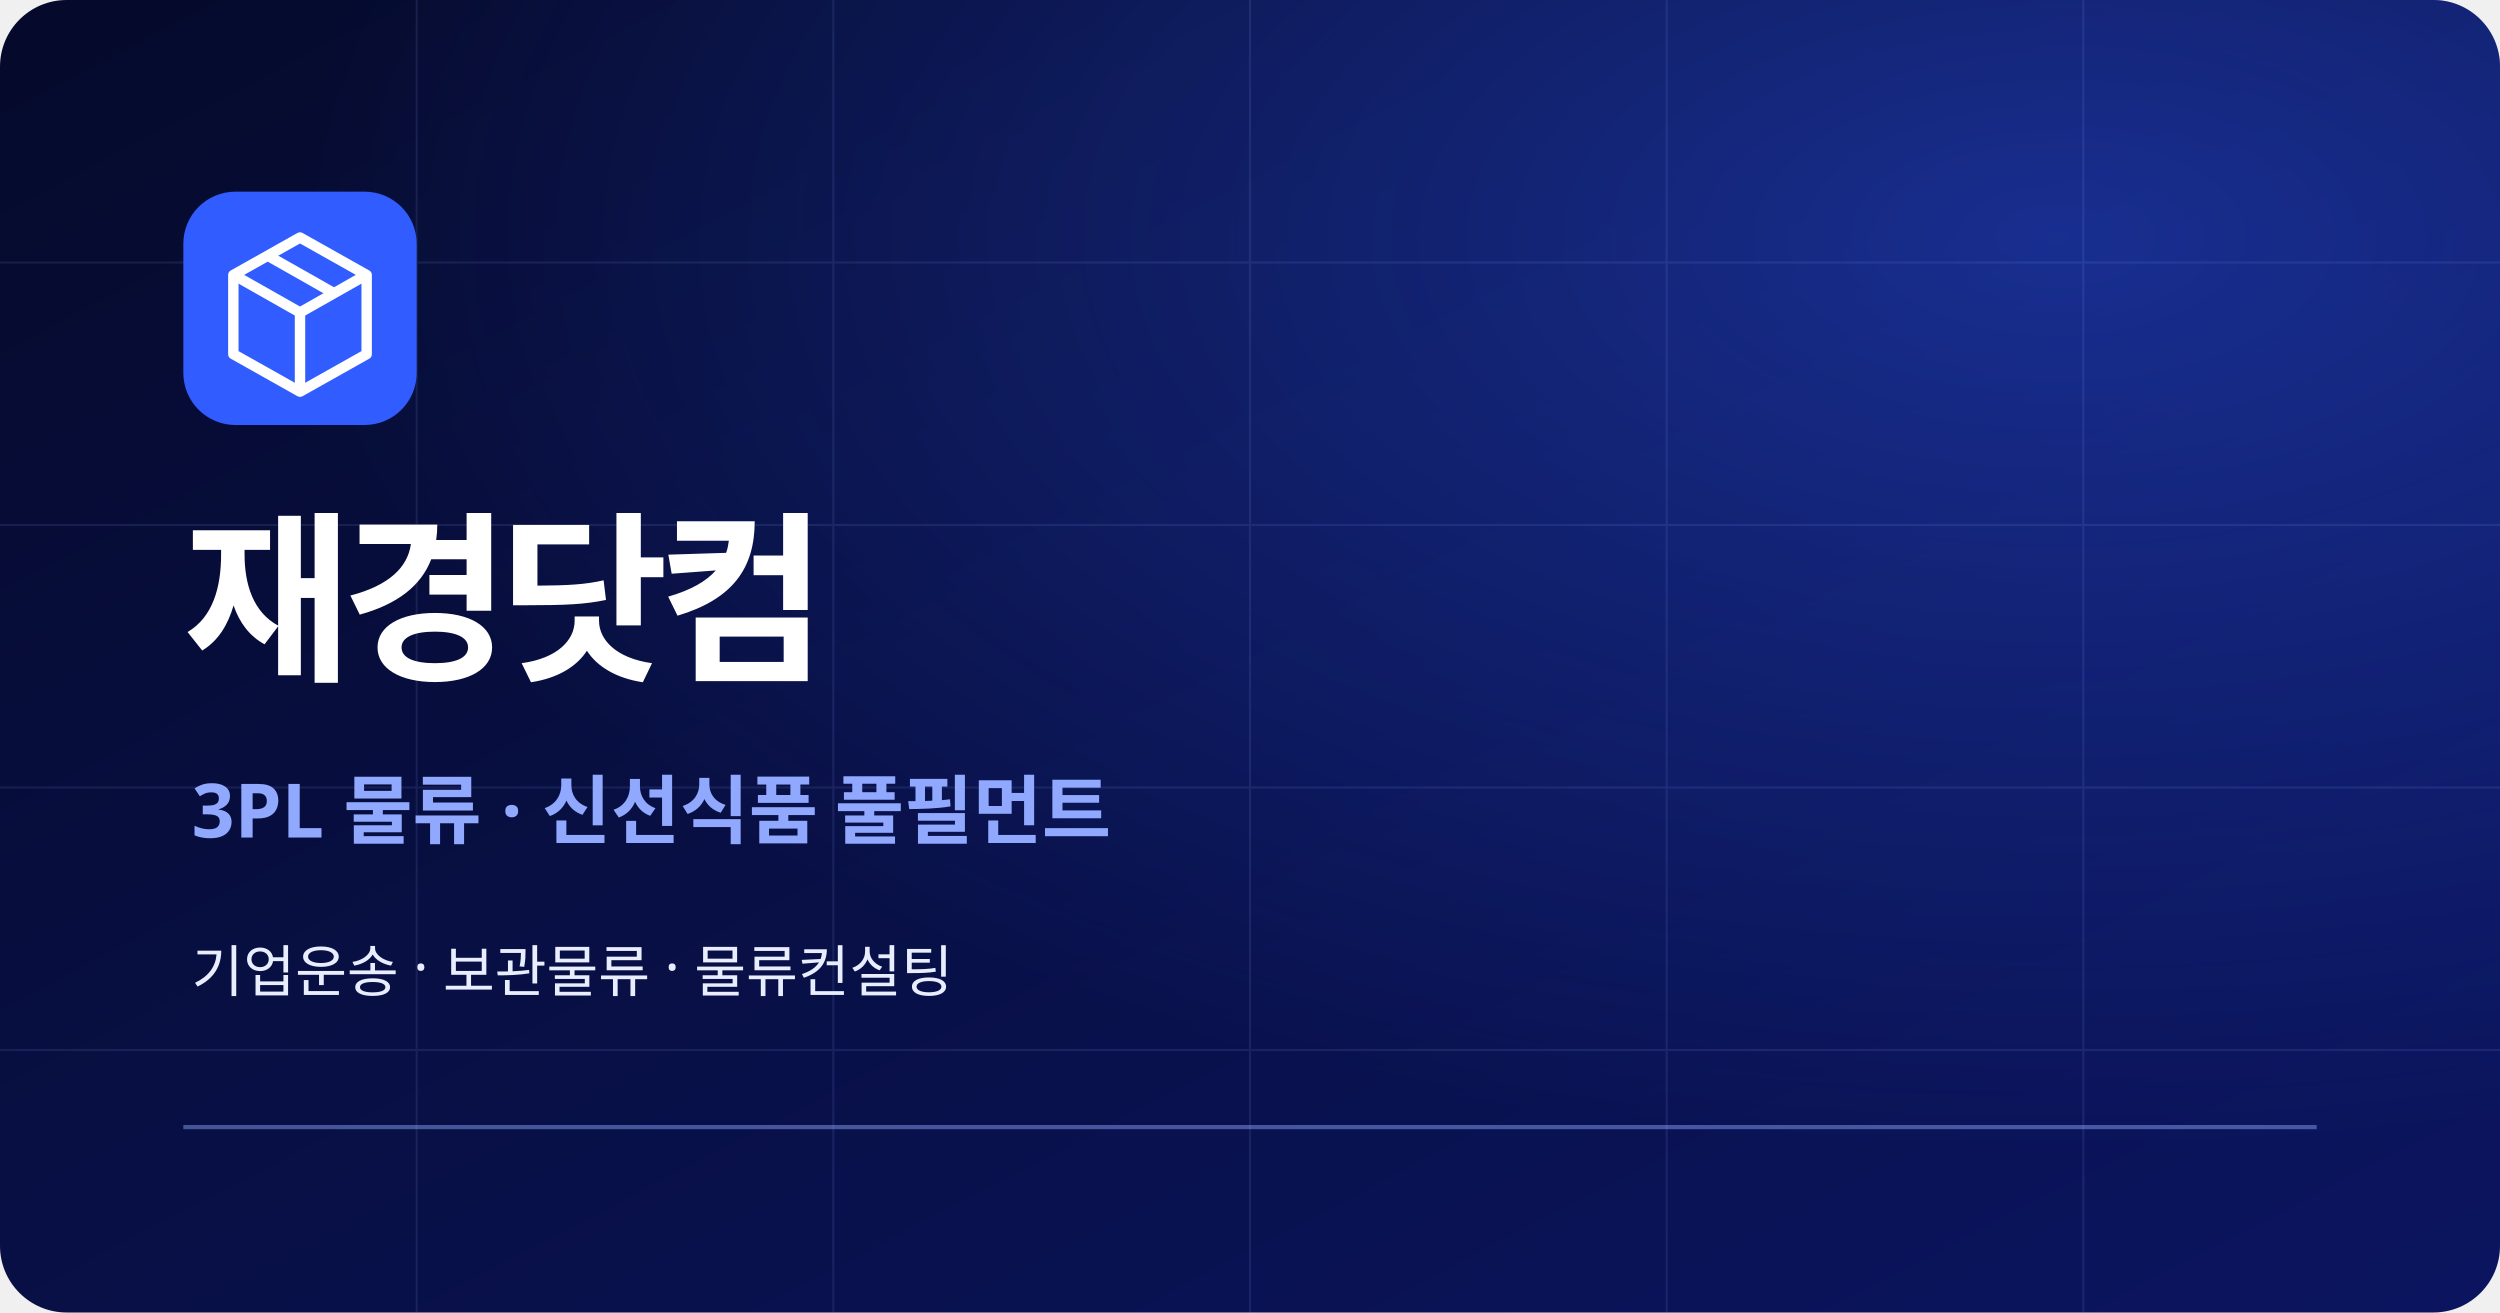
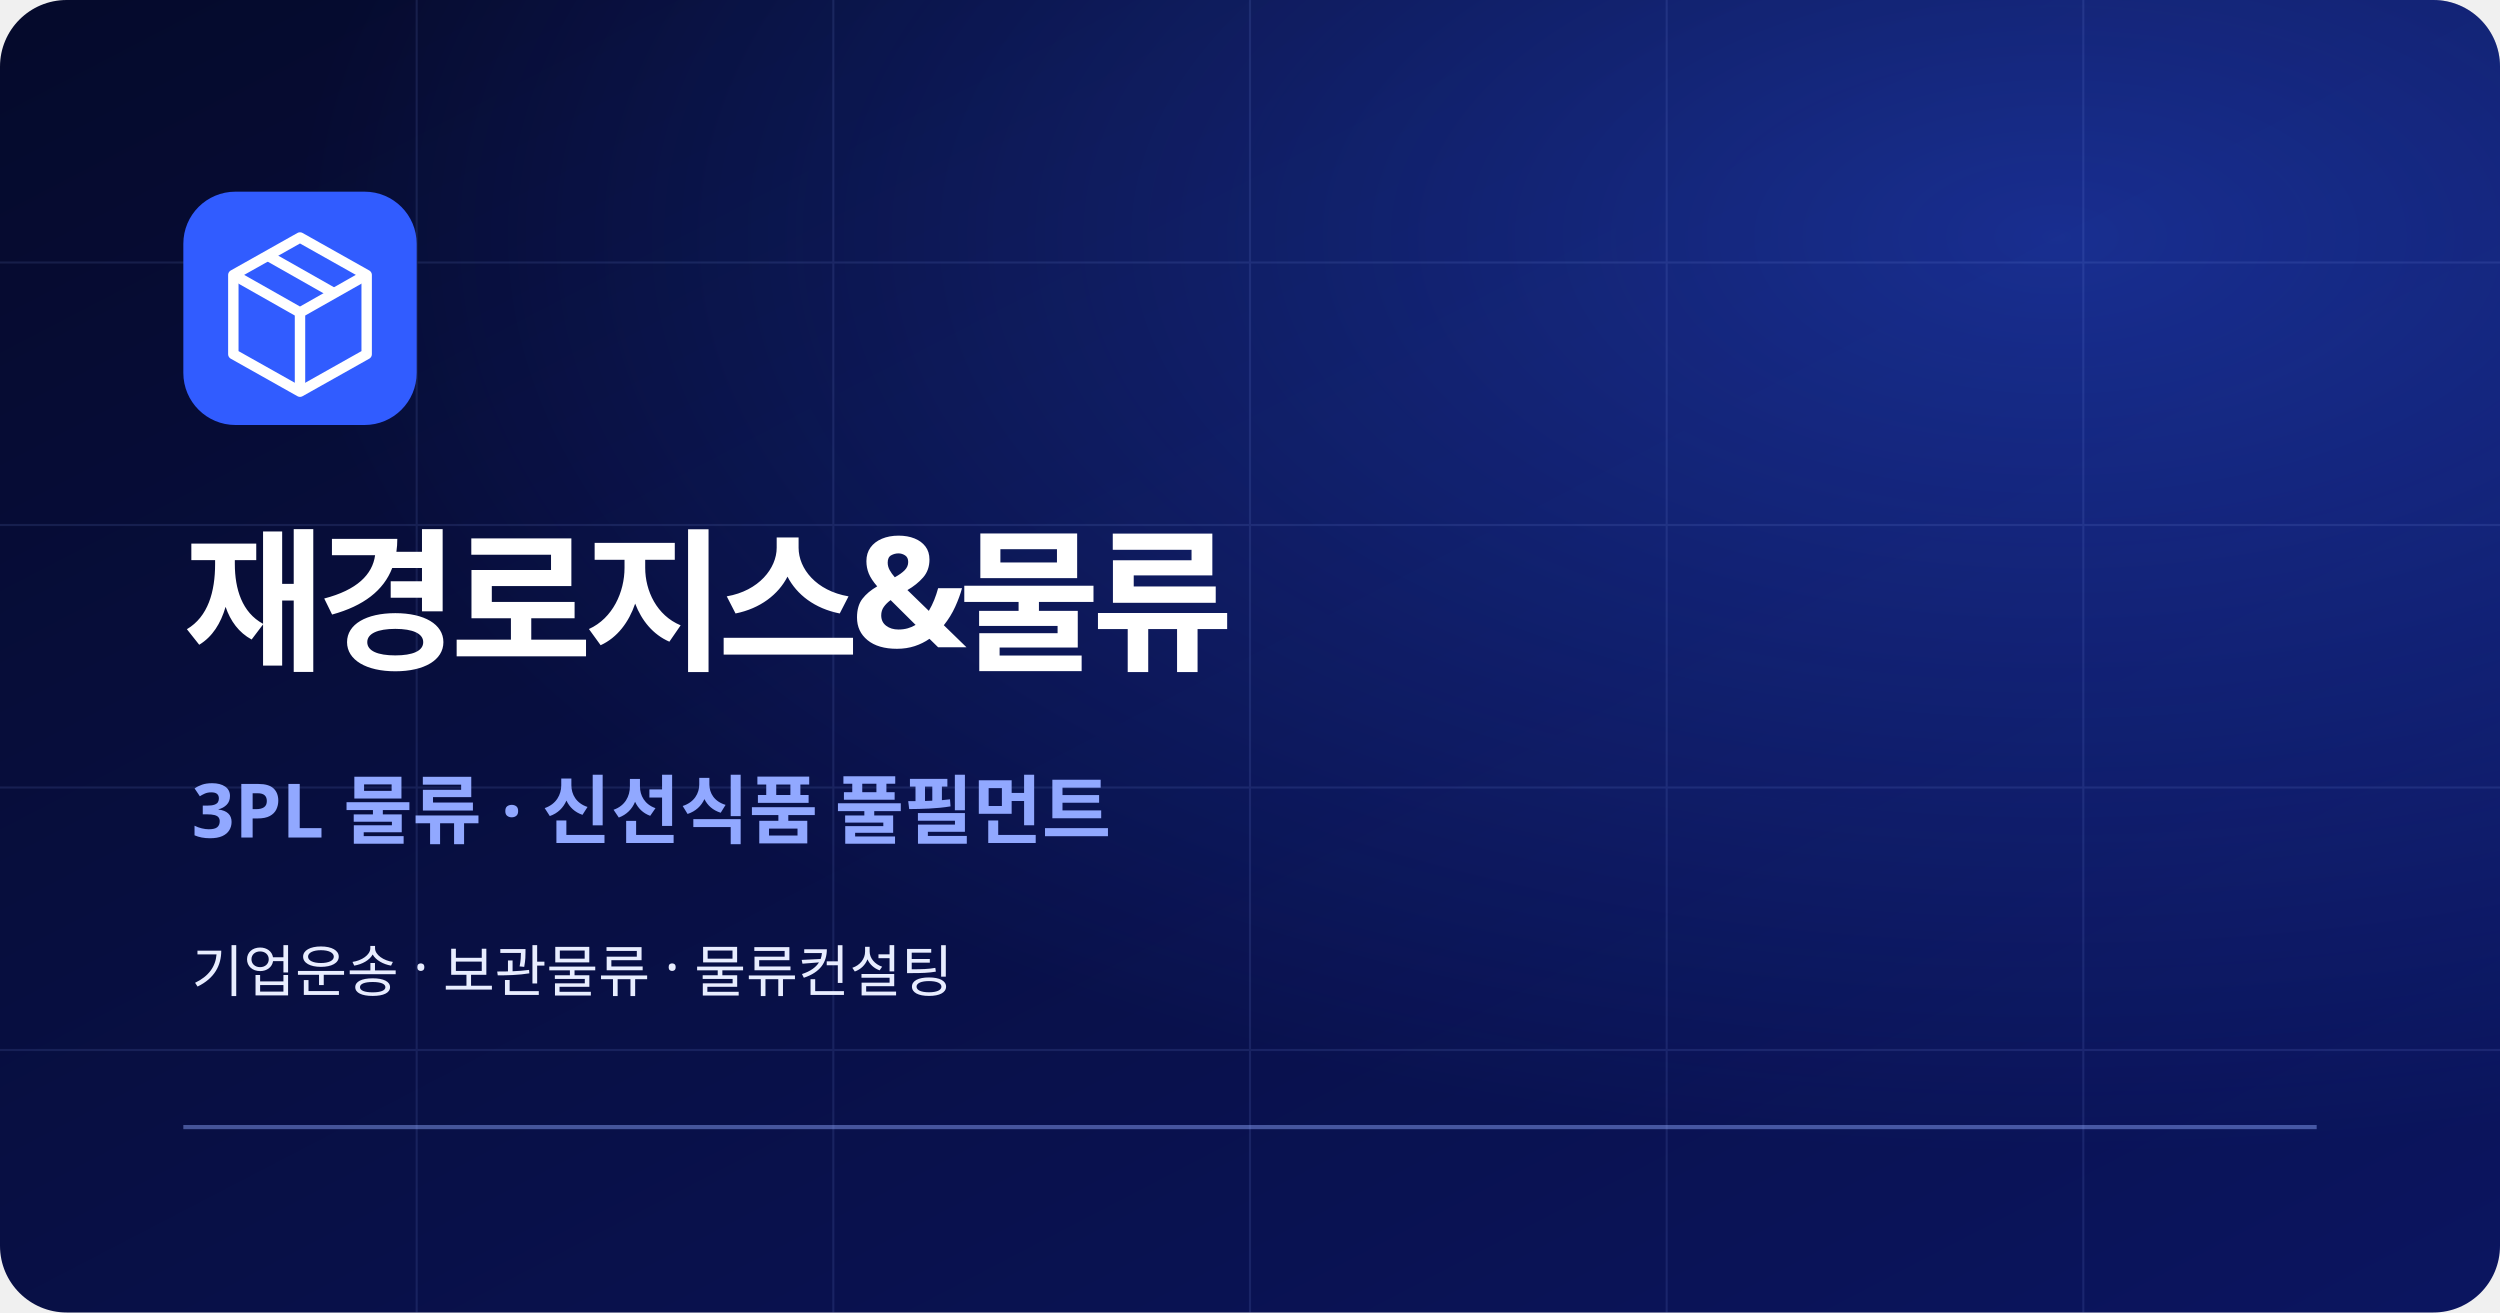
<svg xmlns="http://www.w3.org/2000/svg" width="1200" height="630" viewBox="0 0 1200 630">
  <defs>
    <linearGradient id="background" x1="0" y1="0" x2="1" y2="1">
      <stop offset="0" stop-color="#050a2b" />
      <stop offset="1" stop-color="#0b1560" />
    </linearGradient>
    <radialGradient id="glow" cx="82%" cy="18%" r="70%">
      <stop offset="0" stop-color="#315cff" stop-opacity=".4" />
      <stop offset="1" stop-color="#315cff" stop-opacity="0" />
    </radialGradient>
  </defs>
  <rect width="1200" height="630" rx="32" fill="url(#background)" />
  <rect width="1200" height="630" rx="32" fill="url(#glow)" />
  <g opacity=".12" stroke="#91a8ff">
    <path d="M0 126h1200M0 252h1200M0 378h1200M0 504h1200" />
    <path d="M200 0v630M400 0v630M600 0v630M800 0v630M1000 0v630" />
  </g>
  <g transform="translate(88 92)">
    <rect width="112" height="112" rx="25" fill="#315cff" />
    <g transform="translate(22 20)" fill="none" stroke="#fff" stroke-width="5" stroke-linecap="round" stroke-linejoin="round">
      <path d="M34 2 66 20v38L34 76 2 58V20L34 2Z" />
      <path d="m4 21 30 17 30-17M34 38v35" />
      <path d="m19 11 30 17" />
    </g>
  </g>
-   <text x="88" y="320" fill="#fff" font-family="Pretendard, Apple SD Gothic Neo, sans-serif" font-size="88" font-weight="800" letter-spacing="-5">재경닷컴</text>
+   <text x="88" y="316" fill="#fff" font-family="Pretendard, Apple SD Gothic Neo, sans-serif" font-size="74" font-weight="800" letter-spacing="-4">재경로지스&amp;물류</text>
  <text x="92" y="402" fill="#91a8ff" font-family="Pretendard, Apple SD Gothic Neo, sans-serif" font-size="36" font-weight="700">3PL 물류 · 신선식품 풀필먼트</text>
  <text x="92" y="476" fill="#e8edff" font-family="Pretendard, Apple SD Gothic Neo, sans-serif" font-size="27">기업운송 · 보관물류 · 물류컨설팅</text>
  <rect x="88" y="540" width="1024" height="2" fill="#91a8ff" opacity=".45" />
</svg>
